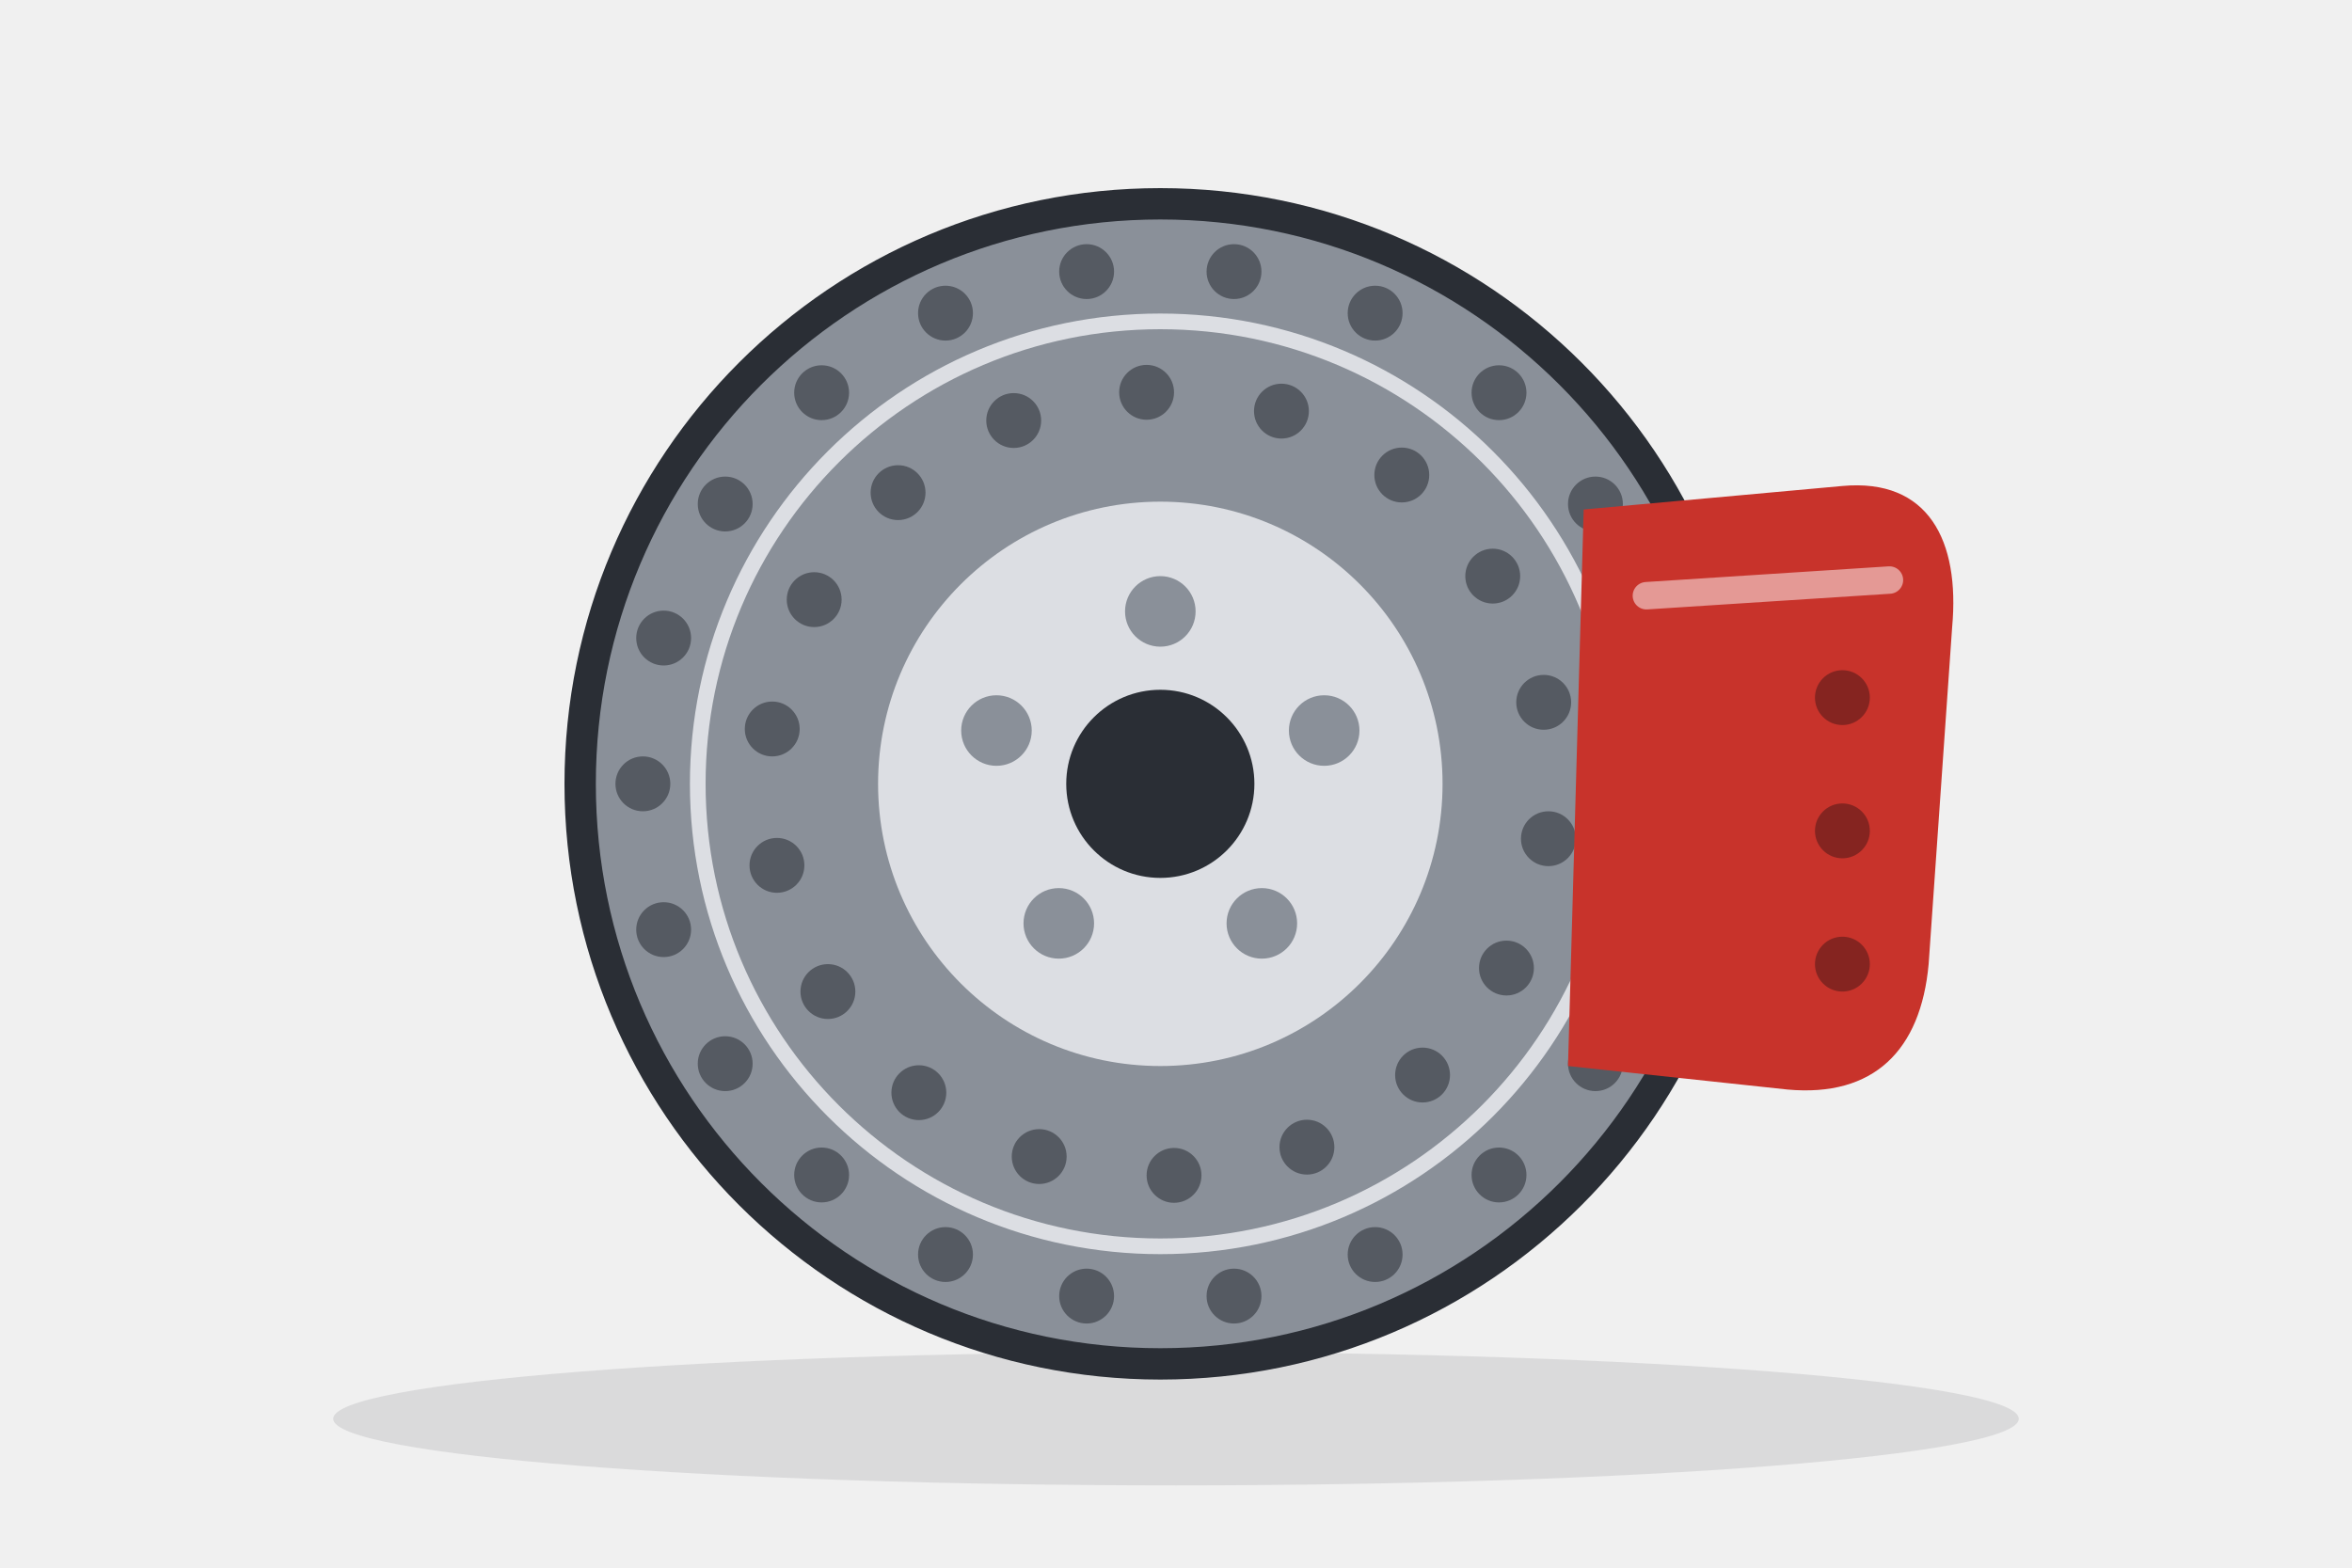
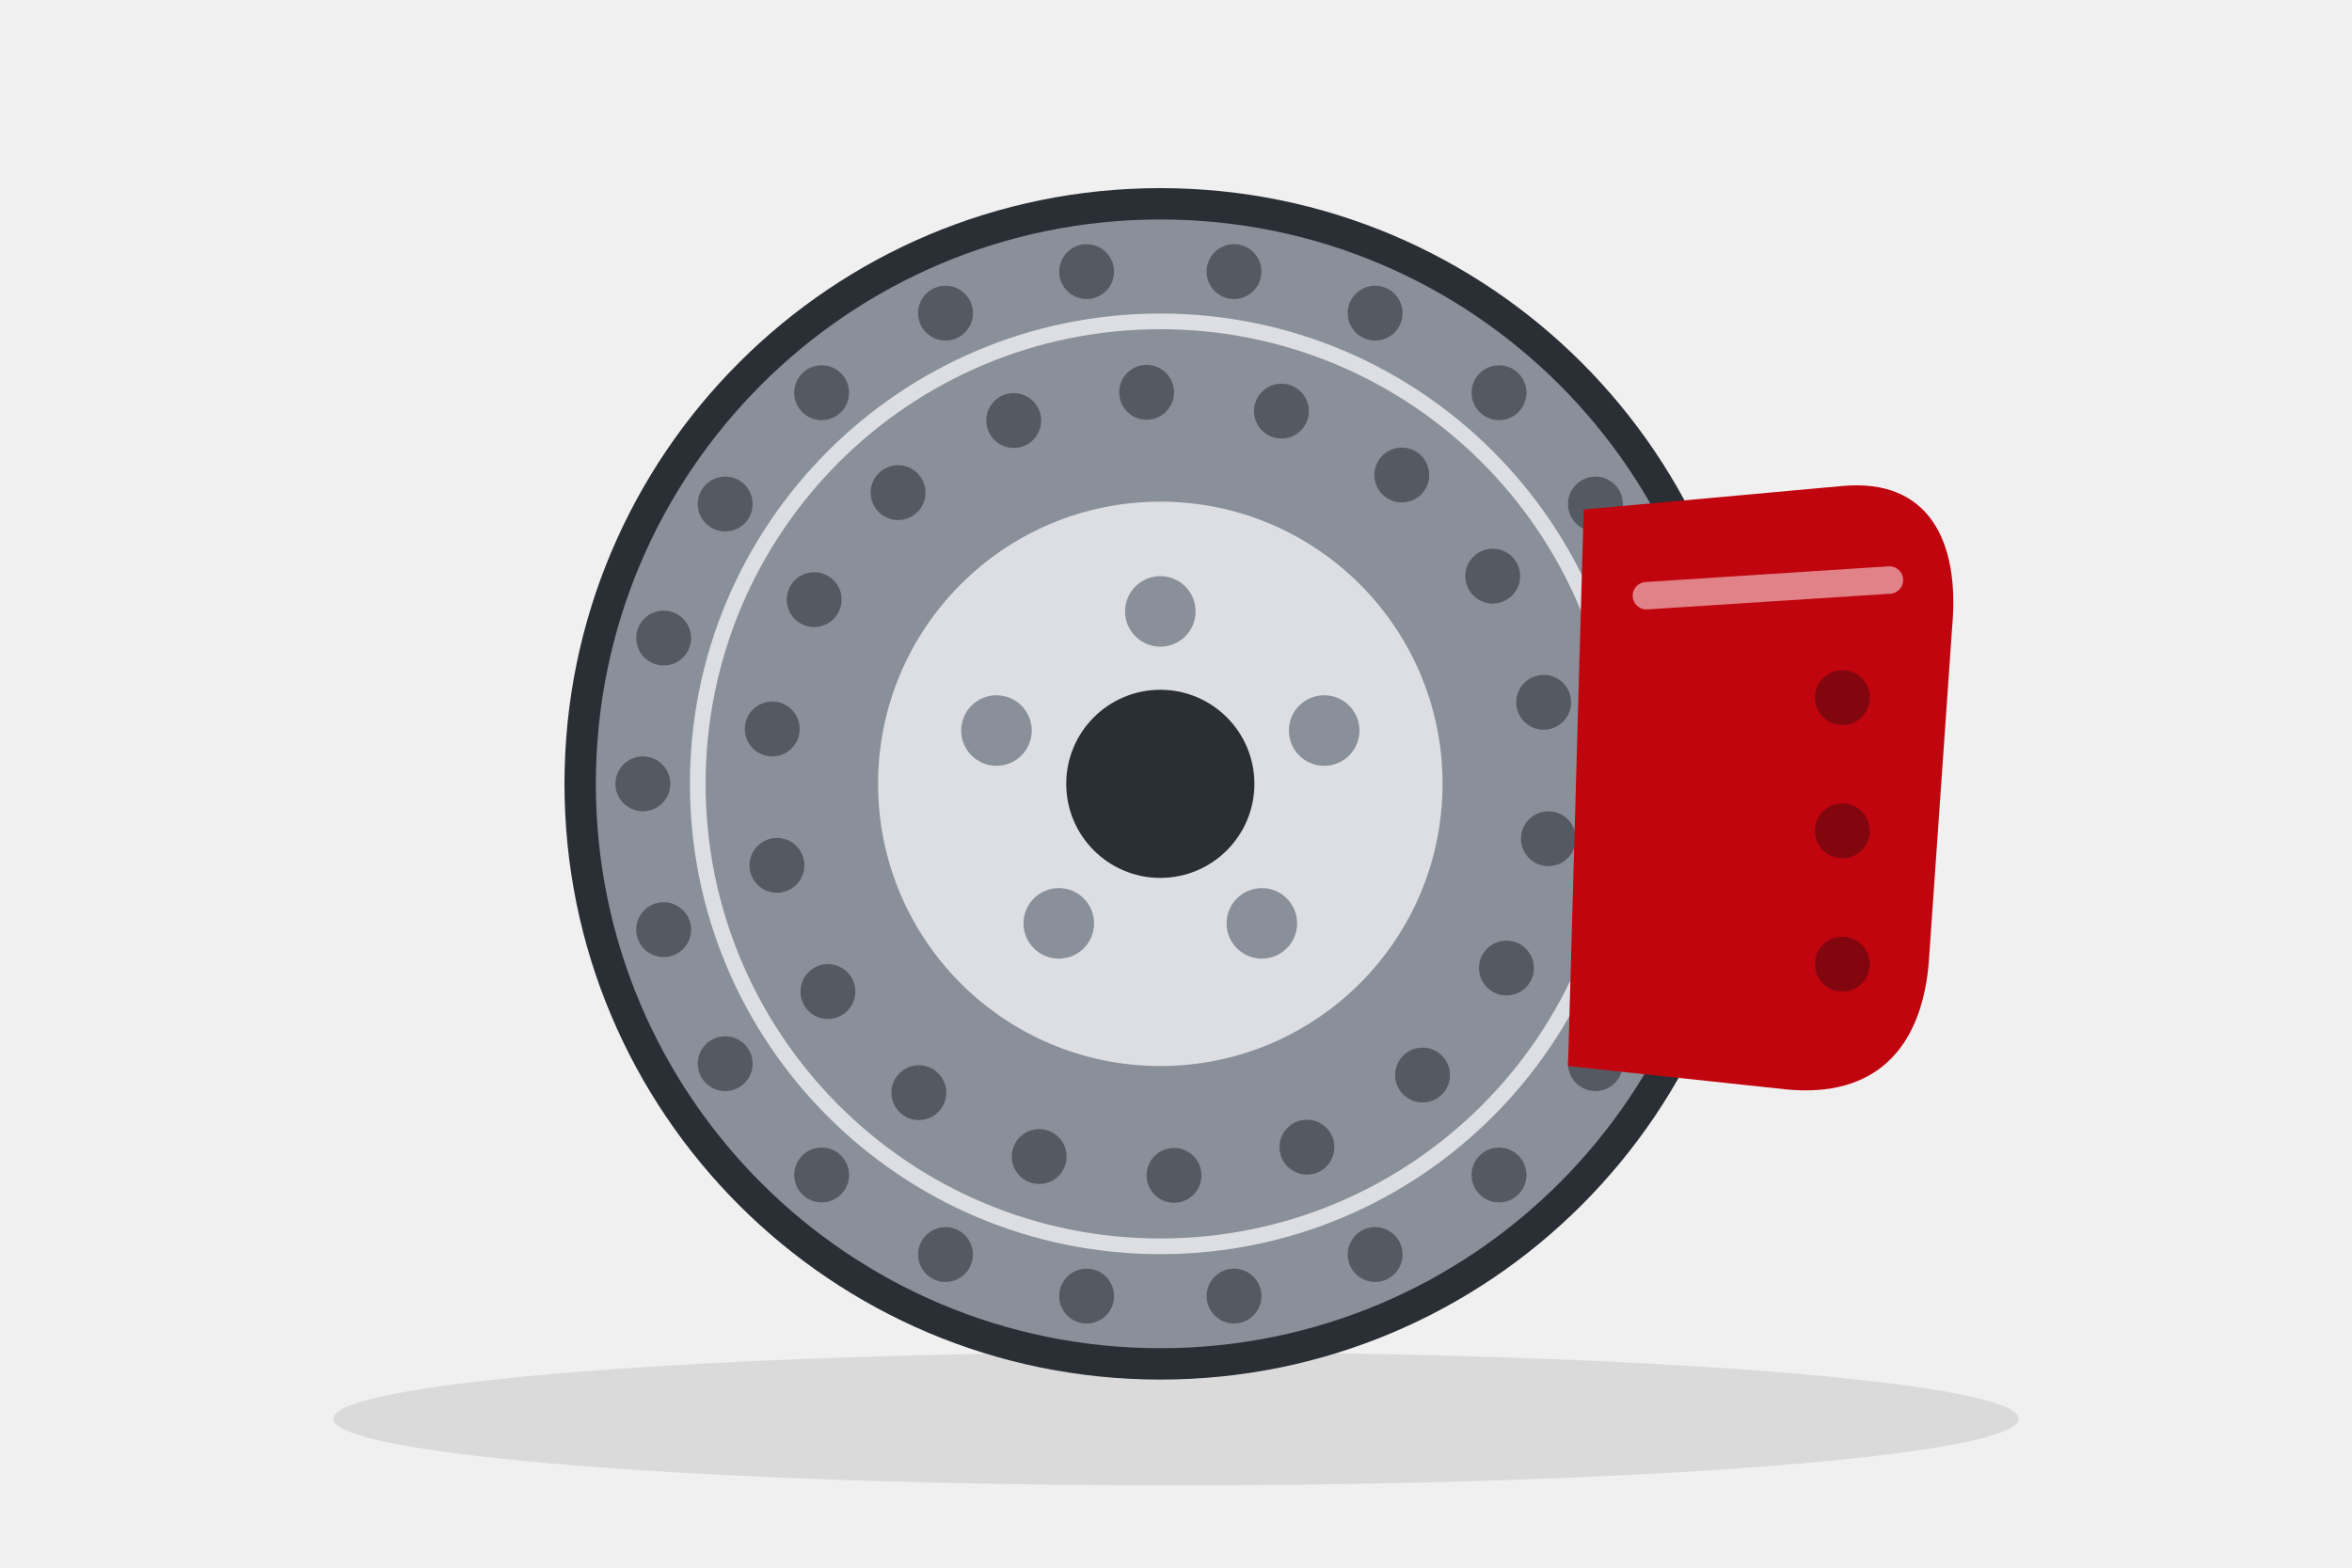
<svg xmlns="http://www.w3.org/2000/svg" viewBox="0 0 600 400" fill="none" role="img" aria-label="Bremsscheibe mit Sechskolbensattel">
  <ellipse cx="300" cy="362" rx="215" ry="17" fill="#0B0B0C" fill-opacity=".09" />
  <circle cx="296" cy="200" r="148" fill="#8A9099" />
  <circle cx="296" cy="200" r="148" fill="none" stroke="#2A2E35" stroke-width="8" />
  <circle cx="296" cy="200" r="118" fill="none" stroke="#DCDEE3" stroke-width="4" />
  <circle cx="428.0" cy="200.0" r="7" fill="#2A2E35" fill-opacity=".55" />
  <circle cx="422.7" cy="237.2" r="7" fill="#2A2E35" fill-opacity=".55" />
  <circle cx="407.0" cy="271.4" r="7" fill="#2A2E35" fill-opacity=".55" />
  <circle cx="382.4" cy="299.8" r="7" fill="#2A2E35" fill-opacity=".55" />
  <circle cx="350.8" cy="320.1" r="7" fill="#2A2E35" fill-opacity=".55" />
  <circle cx="314.8" cy="330.7" r="7" fill="#2A2E35" fill-opacity=".55" />
  <circle cx="277.2" cy="330.7" r="7" fill="#2A2E35" fill-opacity=".55" />
  <circle cx="241.2" cy="320.1" r="7" fill="#2A2E35" fill-opacity=".55" />
  <circle cx="209.6" cy="299.8" r="7" fill="#2A2E35" fill-opacity=".55" />
  <circle cx="185.0" cy="271.4" r="7" fill="#2A2E35" fill-opacity=".55" />
  <circle cx="169.3" cy="237.2" r="7" fill="#2A2E35" fill-opacity=".55" />
  <circle cx="164.0" cy="200.0" r="7" fill="#2A2E35" fill-opacity=".55" />
  <circle cx="169.3" cy="162.8" r="7" fill="#2A2E35" fill-opacity=".55" />
  <circle cx="185.0" cy="128.6" r="7" fill="#2A2E35" fill-opacity=".55" />
  <circle cx="209.6" cy="100.2" r="7" fill="#2A2E35" fill-opacity=".55" />
  <circle cx="241.2" cy="79.9" r="7" fill="#2A2E35" fill-opacity=".55" />
  <circle cx="277.2" cy="69.3" r="7" fill="#2A2E35" fill-opacity=".55" />
  <circle cx="314.8" cy="69.3" r="7" fill="#2A2E35" fill-opacity=".55" />
  <circle cx="350.8" cy="79.9" r="7" fill="#2A2E35" fill-opacity=".55" />
  <circle cx="382.4" cy="100.2" r="7" fill="#2A2E35" fill-opacity=".55" />
  <circle cx="407.0" cy="128.6" r="7" fill="#2A2E35" fill-opacity=".55" />
  <circle cx="422.7" cy="162.8" r="7" fill="#2A2E35" fill-opacity=".55" />
  <circle cx="395.0" cy="214.0" r="7" fill="#2A2E35" fill-opacity=".55" />
  <circle cx="384.3" cy="247.0" r="7" fill="#2A2E35" fill-opacity=".55" />
  <circle cx="362.9" cy="274.3" r="7" fill="#2A2E35" fill-opacity=".55" />
  <circle cx="333.4" cy="292.7" r="7" fill="#2A2E35" fill-opacity=".55" />
  <circle cx="299.5" cy="299.9" r="7" fill="#2A2E35" fill-opacity=".55" />
  <circle cx="265.1" cy="295.1" r="7" fill="#2A2E35" fill-opacity=".55" />
  <circle cx="234.4" cy="278.8" r="7" fill="#2A2E35" fill-opacity=".55" />
  <circle cx="211.2" cy="253.0" r="7" fill="#2A2E35" fill-opacity=".55" />
  <circle cx="198.2" cy="220.8" r="7" fill="#2A2E35" fill-opacity=".55" />
  <circle cx="197.0" cy="186.0" r="7" fill="#2A2E35" fill-opacity=".55" />
  <circle cx="207.7" cy="153.0" r="7" fill="#2A2E35" fill-opacity=".55" />
  <circle cx="229.1" cy="125.7" r="7" fill="#2A2E35" fill-opacity=".55" />
  <circle cx="258.6" cy="107.3" r="7" fill="#2A2E35" fill-opacity=".55" />
  <circle cx="292.5" cy="100.1" r="7" fill="#2A2E35" fill-opacity=".55" />
  <circle cx="326.9" cy="104.9" r="7" fill="#2A2E35" fill-opacity=".55" />
  <circle cx="357.6" cy="121.2" r="7" fill="#2A2E35" fill-opacity=".55" />
  <circle cx="380.8" cy="147.0" r="7" fill="#2A2E35" fill-opacity=".55" />
  <circle cx="393.8" cy="179.2" r="7" fill="#2A2E35" fill-opacity=".55" />
  <circle cx="296" cy="200" r="72" fill="#DCDEE3" />
  <circle cx="296.0" cy="156.0" r="9" fill="#8A9099" />
  <circle cx="337.8" cy="186.4" r="9" fill="#8A9099" />
  <circle cx="321.9" cy="235.6" r="9" fill="#8A9099" />
  <circle cx="270.1" cy="235.6" r="9" fill="#8A9099" />
  <circle cx="254.2" cy="186.4" r="9" fill="#8A9099" />
  <circle cx="296" cy="200" r="24" fill="#2A2E35" />
-   <path d="M 404 130 L 470 124 C 492 122 500 138 498 160 L 492 246 C 490 268 478 280 456 278 L 400 272 Z" fill="#C8332B" />
+   <path d="M 404 130 L 470 124 C 492 122 500 138 498 160 L 492 246 C 490 268 478 280 456 278 L 400 272 Z" fill="#C1050F" />
  <path d="M 420 152 L 482 148" stroke="#FFFFFF" stroke-opacity=".5" stroke-width="7" stroke-linecap="round" />
  <circle cx="470" cy="178" r="7" fill="#0B0B0C" fill-opacity=".35" />
  <circle cx="470" cy="212" r="7" fill="#0B0B0C" fill-opacity=".35" />
  <circle cx="470" cy="246" r="7" fill="#0B0B0C" fill-opacity=".35" />
</svg>
